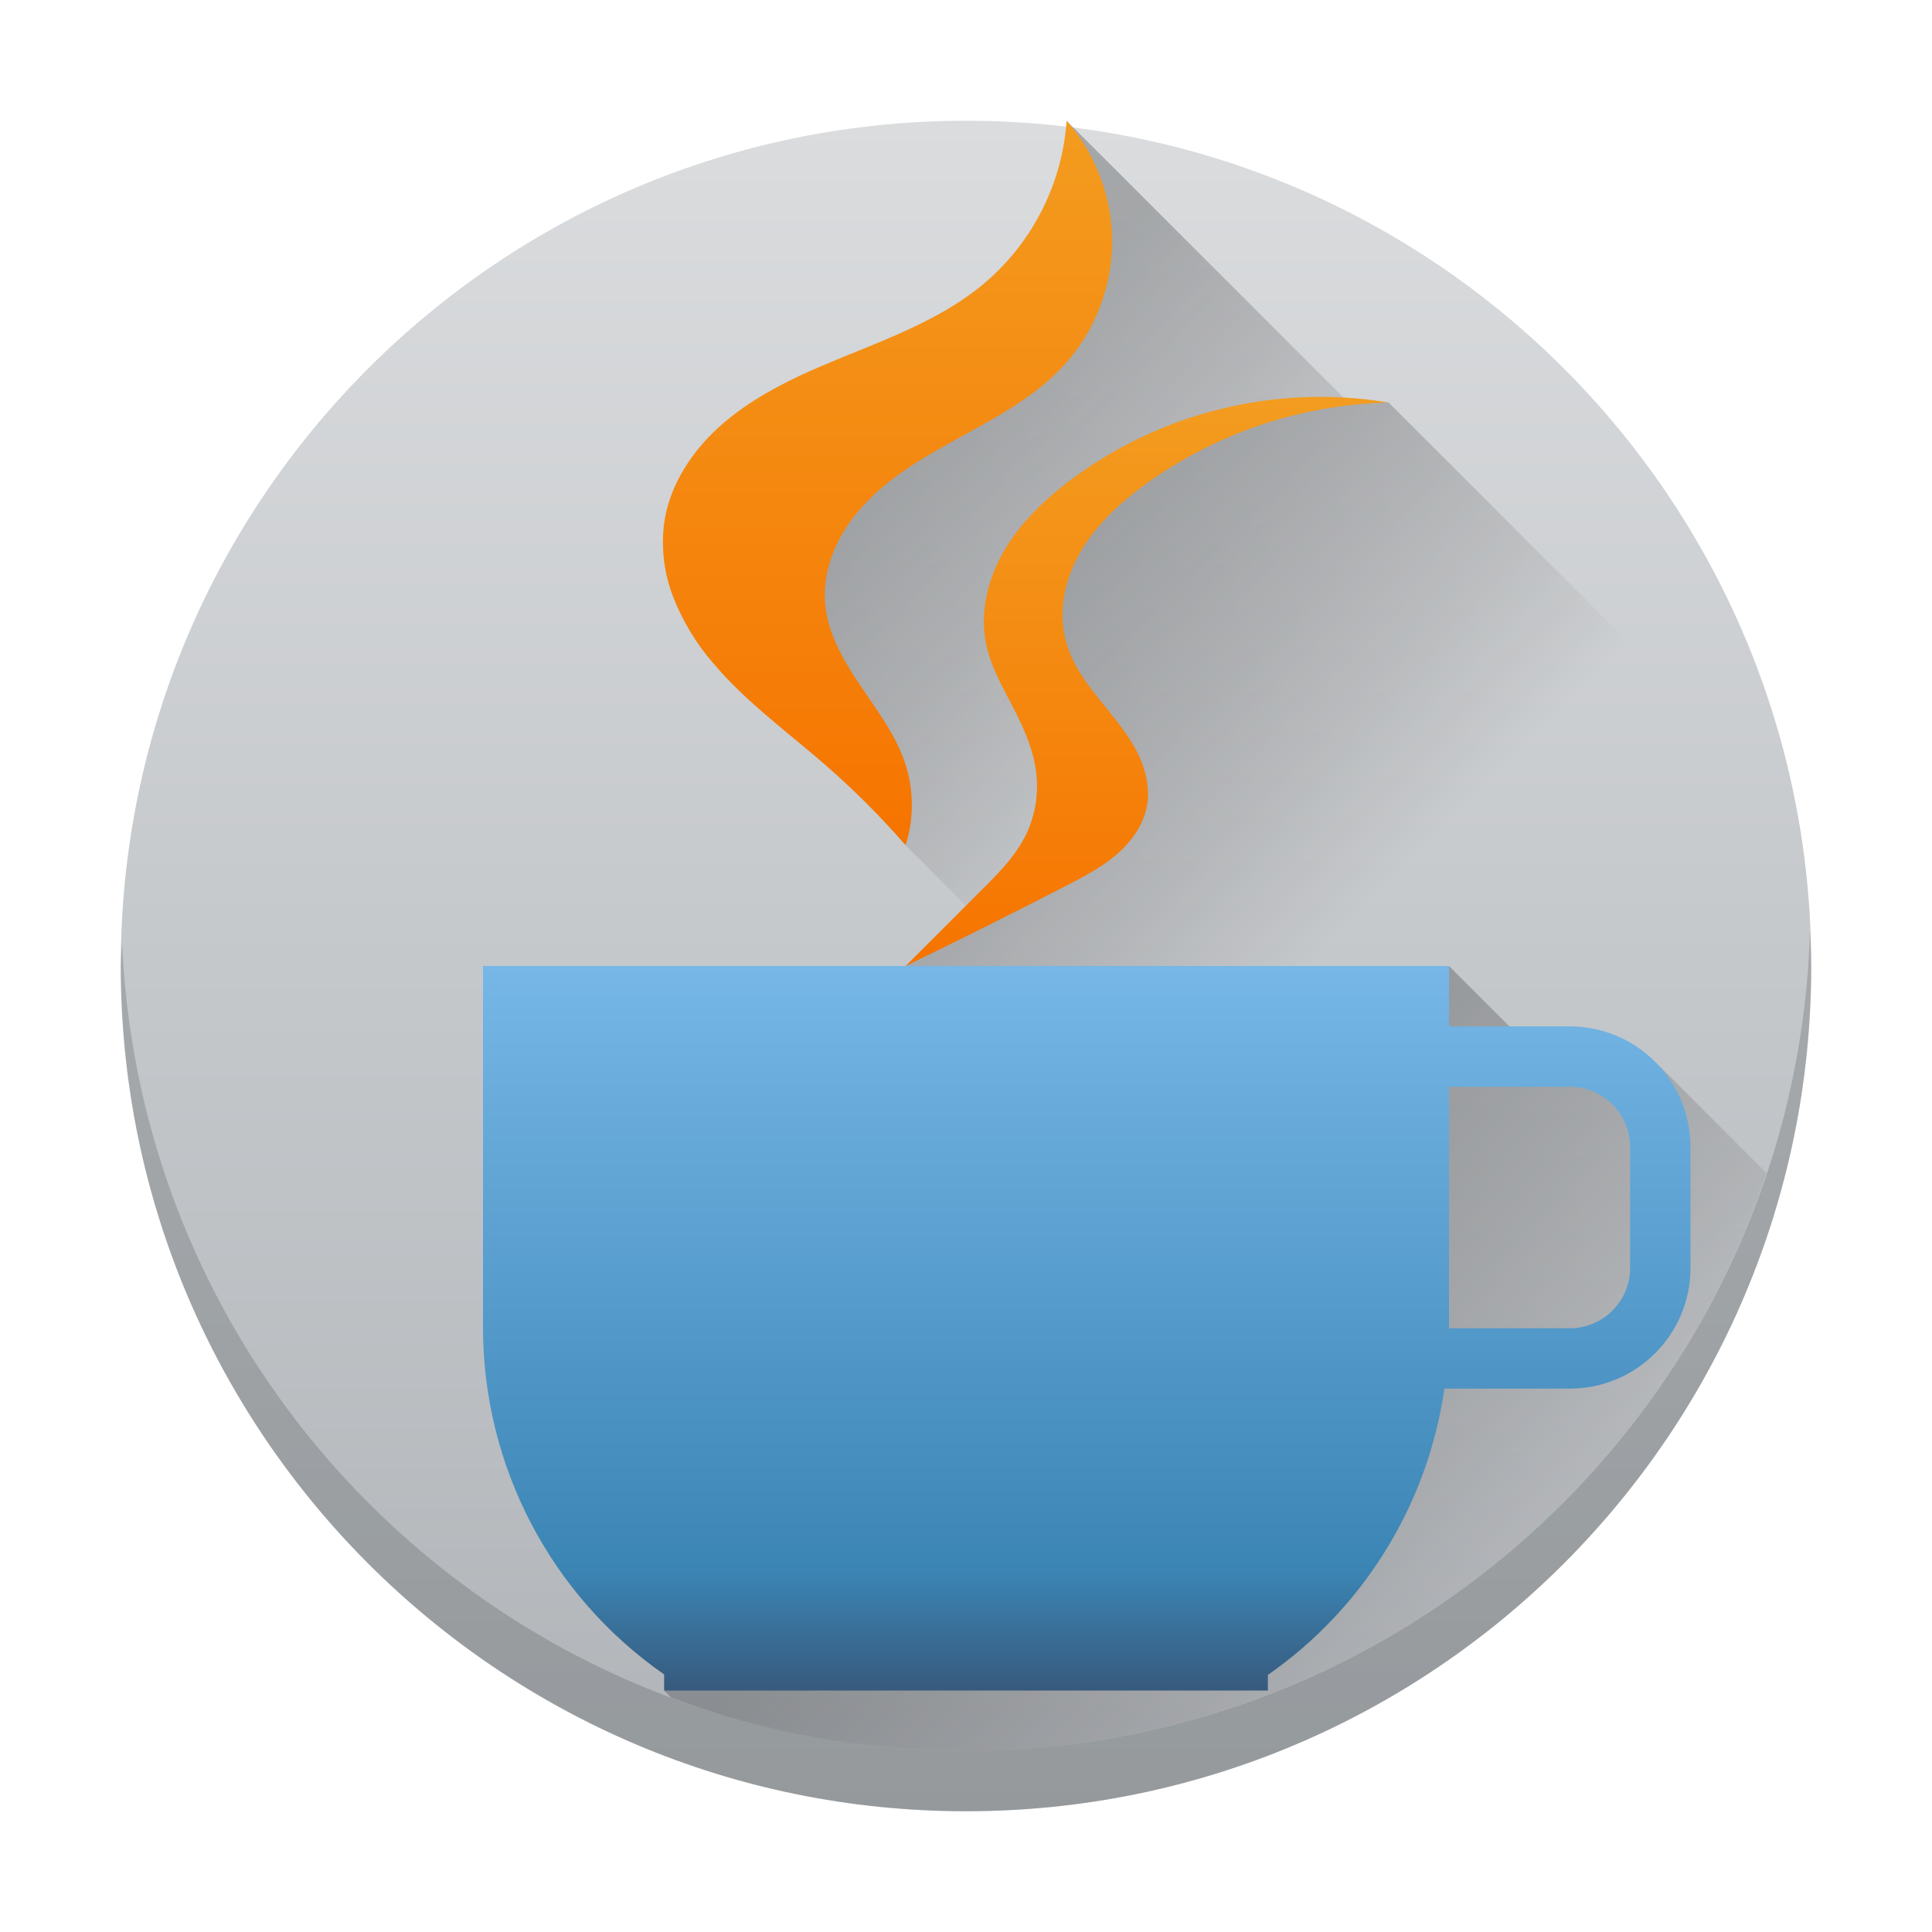
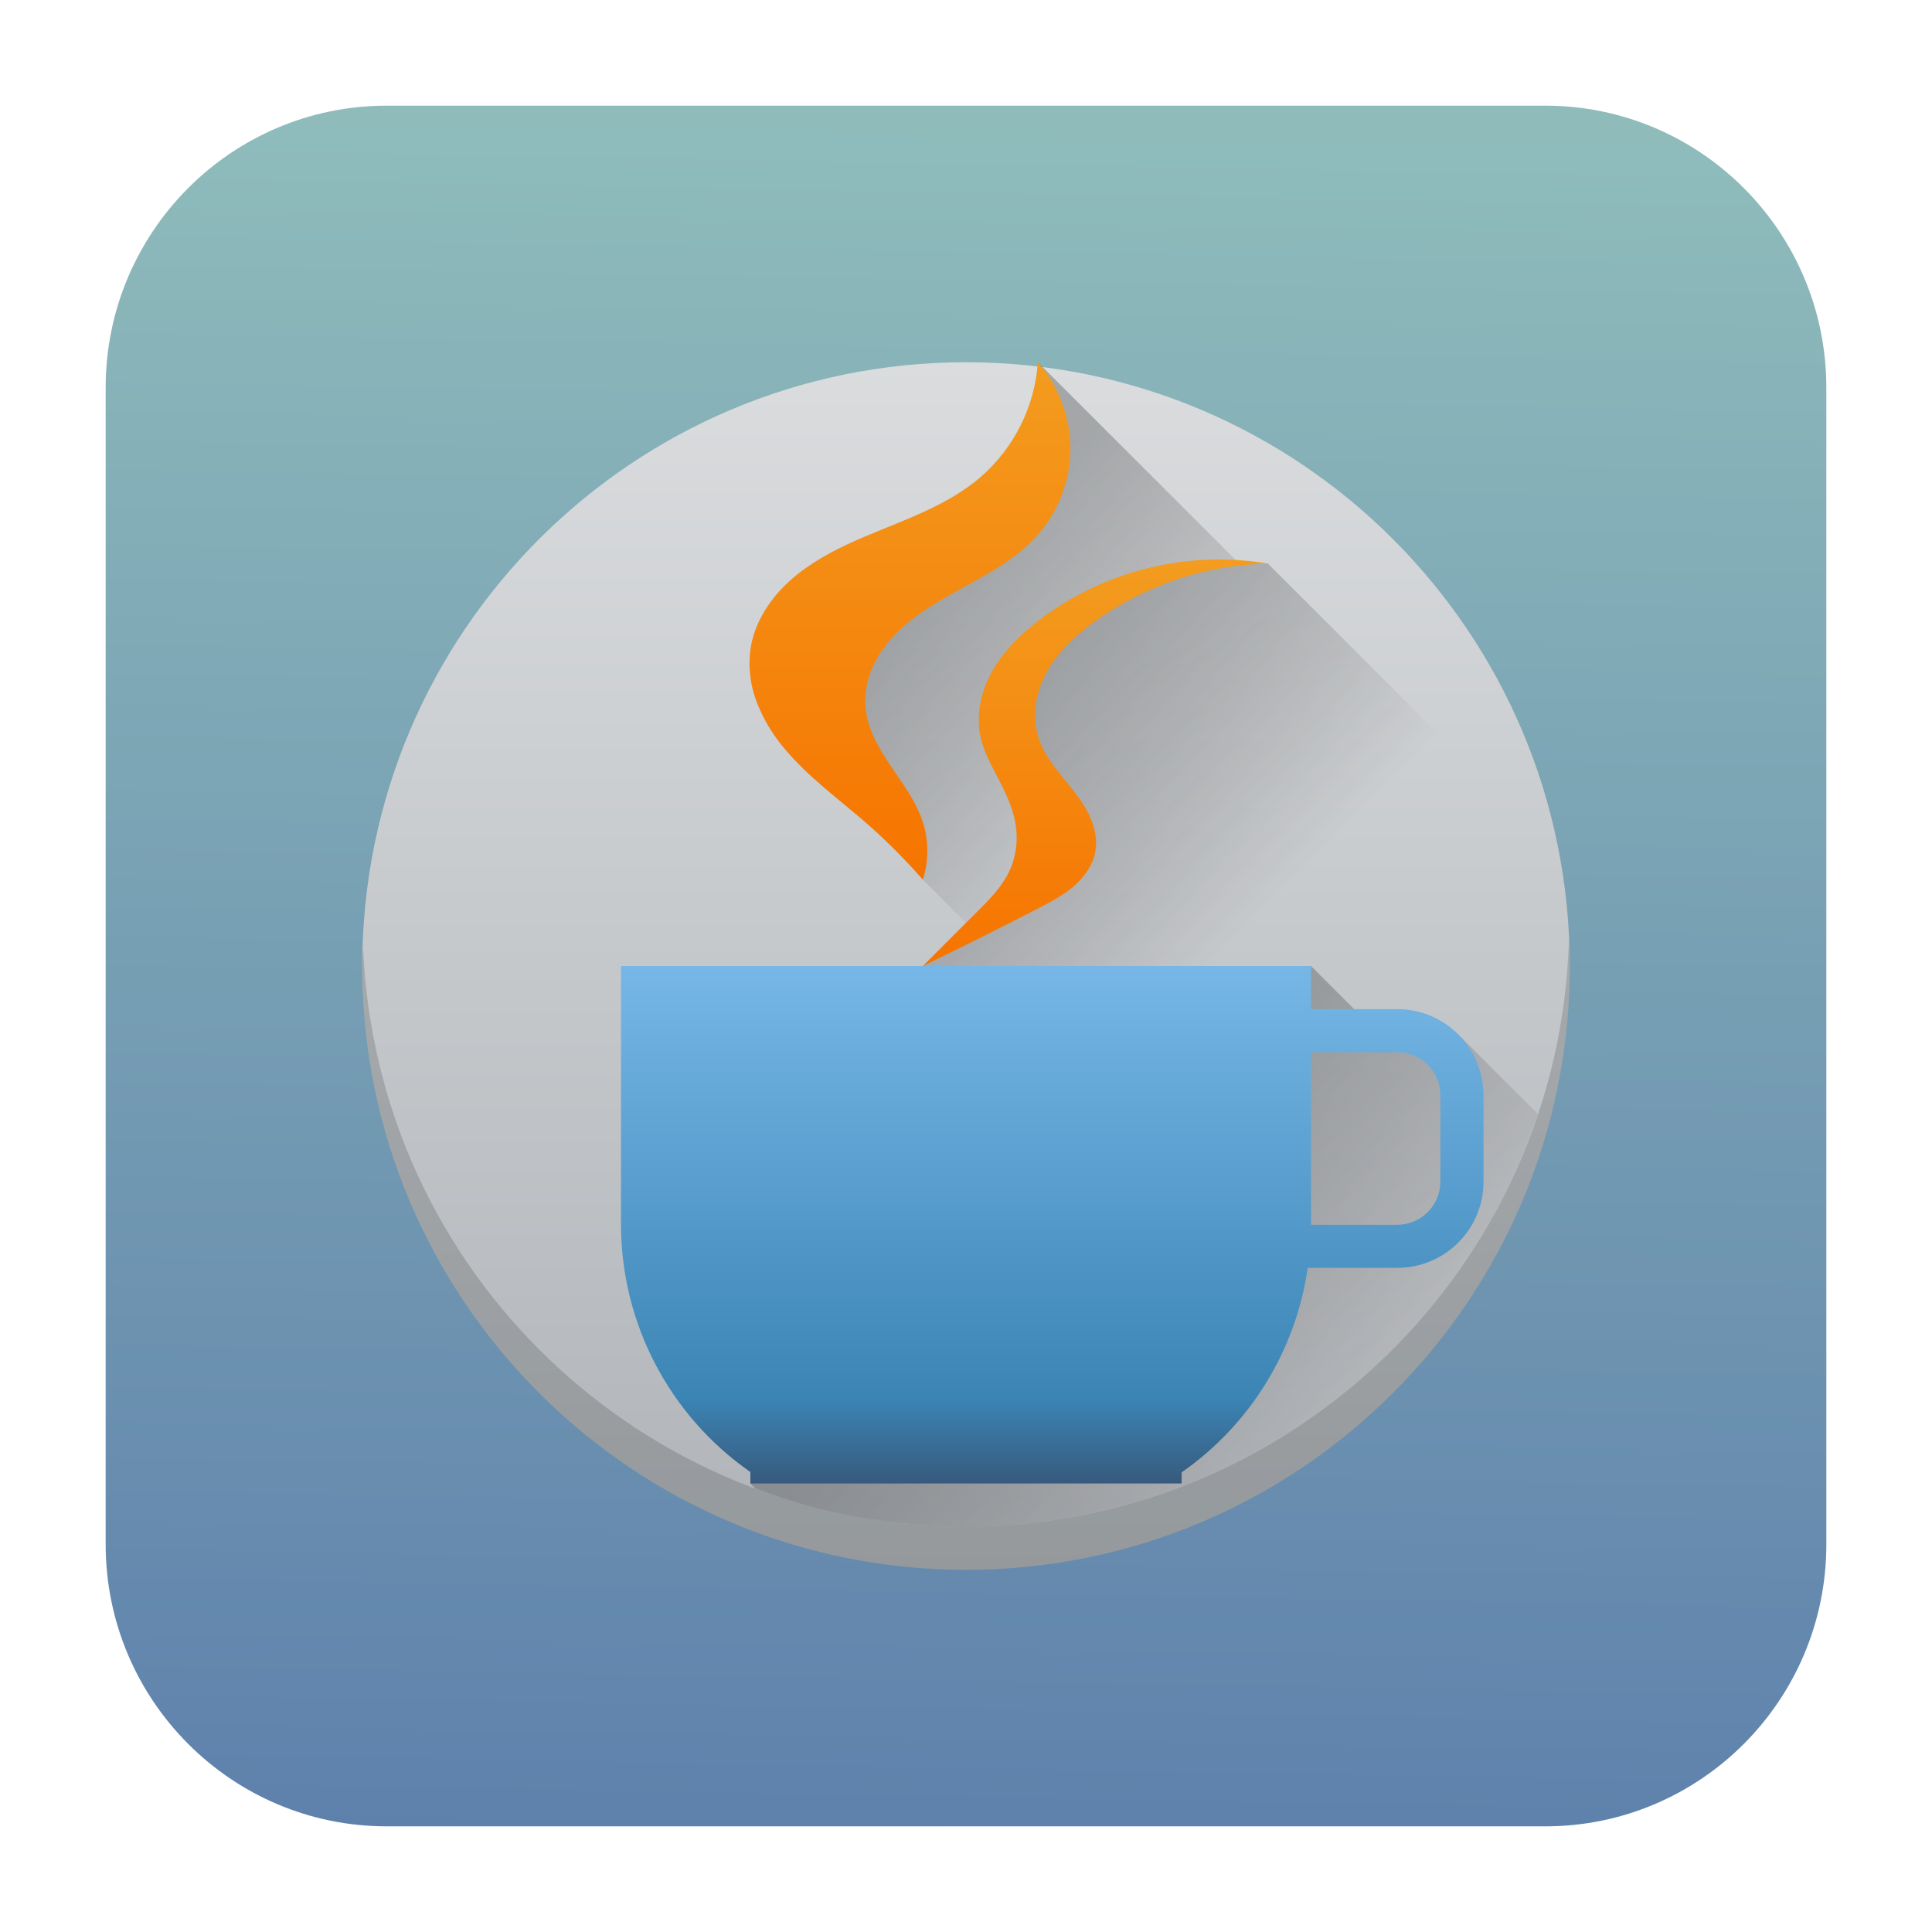
- <svg xmlns="http://www.w3.org/2000/svg" xmlns:xlink="http://www.w3.org/1999/xlink" height="32" width="32">
-   <linearGradient id="h" gradientUnits="userSpaceOnUse" x1="11" x2="11" xlink:href="#a" y1="14" y2="2" />
-   <linearGradient id="g" gradientUnits="userSpaceOnUse" x1="21.666" x2="21.666" xlink:href="#a" y1="16" y2="6.667" />
-   <linearGradient id="i" gradientUnits="userSpaceOnUse" x1="15" x2="15" y1="28" y2="15">
-     <stop offset="0" stop-color="#375a7d" />
-     <stop offset=".154" stop-color="#3b85b5" />
-     <stop offset="1" stop-color="#7cbcec" />
+ <svg xmlns="http://www.w3.org/2000/svg" xmlns:xlink="http://www.w3.org/1999/xlink" height="64" width="64" version="1.1" id="svg12786">
+   <defs id="defs12790">
+     <linearGradient xlink:href="#linearGradient1051" id="linearGradient1053" x1="-98.535" y1="60.492" x2="-97.57" y2="5.492" gradientUnits="userSpaceOnUse" gradientTransform="matrix(1.036364,0,0,1.036364,135.1182,-1.692183)" />
+     <linearGradient id="linearGradient1051">
+       <stop style="stop-color:#5e81ac;stop-opacity:1;" offset="0" id="stop1047" />
+       <stop style="stop-color:#8fbcbb;stop-opacity:1;" offset="1" id="stop1049" />
+     </linearGradient>
+     <linearGradient id="linearGradient13966" gradientTransform="matrix(-1.379894,-0.3697415,0.3697415,-1.379894,-96.42689,0.5989993)" gradientUnits="userSpaceOnUse" x1="-80.458" x2="-73.211" y1="16.418" y2="43.464">
+       <stop offset="0" stop-color="#b0b4b8" id="stop12752-1" />
+       <stop offset="1" stop-color="#dadcde" id="stop12754-7" />
+     </linearGradient>
+     <linearGradient id="linearGradient13968" gradientUnits="userSpaceOnUse" x1="18" x2="24" xlink:href="#b" y1="22" y2="28" gradientTransform="matrix(1.428571,0,0,1.428571,17.81,-35.16428)" />
+     <linearGradient id="linearGradient13972">
+       <stop offset="0" stop-color="#292c2f" id="stop12765-2" />
+       <stop offset="1" stop-color="#0b0000" stop-opacity="0" id="stop12767-7" />
+     </linearGradient>
+     <linearGradient id="linearGradient13974" gradientUnits="userSpaceOnUse" x1="13.667" x2="18.885" xlink:href="#b" y1="8.666" y2="13.885" gradientTransform="matrix(1.428571,0,0,1.428571,17.81,-35.16428)" />
+     <linearGradient id="linearGradient13976" gradientUnits="userSpaceOnUse" x1="17.666" x2="23" xlink:href="#b" y1="9.333" y2="14.667" gradientTransform="matrix(1.428571,0,0,1.428571,17.81,-35.16428)" />
+     <linearGradient id="linearGradient13978" gradientUnits="userSpaceOnUse" x1="21.666" x2="21.666" xlink:href="#a" y1="16" y2="6.667" gradientTransform="matrix(1.428571,0,0,1.428571,17.81,-35.16428)" />
+     <linearGradient id="linearGradient13982">
+       <stop offset="0" stop-color="#f67400" id="stop12760-2" />
+       <stop offset="1" stop-color="#f39c1f" id="stop12762-2" />
+     </linearGradient>
+     <linearGradient id="linearGradient13984" gradientUnits="userSpaceOnUse" x1="11" x2="11" xlink:href="#a" y1="14" y2="2" gradientTransform="matrix(1.428571,0,0,1.428571,17.81,-35.16428)" />
+     <linearGradient id="linearGradient13989" gradientUnits="userSpaceOnUse" x1="15" x2="15" y1="28" y2="15" gradientTransform="matrix(1.428571,0,0,1.428571,17.81,-35.16428)">
+       <stop offset="0" stop-color="#375a7d" id="stop12745-6" />
+       <stop offset=".154" stop-color="#3b85b5" id="stop12747-1" />
+       <stop offset="1" stop-color="#7cbcec" id="stop12749-0" />
+     </linearGradient>
+     <linearGradient xlink:href="#c" id="linearGradient14000" gradientUnits="userSpaceOnUse" gradientTransform="matrix(-1.379894,-0.3697415,0.3697415,-1.379894,-105.094,44.90614)" x1="-80.458" y1="16.418" x2="-73.211" y2="43.464" />
+     <linearGradient xlink:href="#b" id="linearGradient14002" gradientUnits="userSpaceOnUse" gradientTransform="matrix(1.428571,0,0,1.428571,9.142855,9.142858)" x1="18" y1="22" x2="24" y2="28" />
+     <linearGradient xlink:href="#b" id="linearGradient14004" gradientUnits="userSpaceOnUse" gradientTransform="matrix(1.428571,0,0,1.428571,9.142855,9.142858)" x1="13.667" y1="8.666" x2="18.885" y2="13.885" />
+     <linearGradient xlink:href="#b" id="linearGradient14006" gradientUnits="userSpaceOnUse" gradientTransform="matrix(1.428571,0,0,1.428571,9.142855,9.142858)" x1="17.666" y1="9.333" x2="23" y2="14.667" />
+     <linearGradient xlink:href="#a" id="linearGradient14008" gradientUnits="userSpaceOnUse" gradientTransform="matrix(1.428571,0,0,1.428571,9.142855,9.142858)" x1="21.666" y1="16" x2="21.666" y2="6.667" />
+     <linearGradient xlink:href="#a" id="linearGradient14010" gradientUnits="userSpaceOnUse" gradientTransform="matrix(1.428571,0,0,1.428571,9.142855,9.142858)" x1="11" y1="14" x2="11" y2="2" />
+     <linearGradient xlink:href="#i" id="linearGradient14012" gradientUnits="userSpaceOnUse" gradientTransform="matrix(1.428571,0,0,1.428571,9.142855,9.142858)" x1="15" y1="28" x2="15" y2="15" />
+   </defs>
+   <linearGradient id="h" gradientUnits="userSpaceOnUse" x1="11" x2="11" xlink:href="#a" y1="14" y2="2" gradientTransform="matrix(1.428571,0,0,1.428571,17.81,-35.16428)" />
+   <linearGradient id="g" gradientUnits="userSpaceOnUse" x1="21.666" x2="21.666" xlink:href="#a" y1="16" y2="6.667" gradientTransform="matrix(1.428571,0,0,1.428571,17.81,-35.16428)" />
+   <linearGradient id="i" gradientUnits="userSpaceOnUse" x1="15" x2="15" y1="28" y2="15" gradientTransform="matrix(1.428571,0,0,1.428571,17.81,-35.16428)">
+     <stop offset="0" stop-color="#375a7d" id="stop12745" />
+     <stop offset=".154" stop-color="#3b85b5" id="stop12747" />
+     <stop offset="1" stop-color="#7cbcec" id="stop12749" />
  </linearGradient>
-   <linearGradient id="c" gradientTransform="rotate(-165 -38.335 17.781)" gradientUnits="userSpaceOnUse" x1="-80.458" x2="-73.211" y1="16.418" y2="43.464">
-     <stop offset="0" stop-color="#b0b4b8" />
-     <stop offset="1" stop-color="#dadcde" />
+   <linearGradient id="c" gradientTransform="matrix(-1.379894,-0.3697415,0.3697415,-1.379894,-96.42689,0.5989993)" gradientUnits="userSpaceOnUse" x1="-80.458" x2="-73.211" y1="16.418" y2="43.464">
+     <stop offset="0" stop-color="#b0b4b8" id="stop12752" />
+     <stop offset="1" stop-color="#dadcde" id="stop12754" />
  </linearGradient>
-   <linearGradient id="f" gradientUnits="userSpaceOnUse" x1="17.666" x2="23" xlink:href="#b" y1="9.333" y2="14.667" />
-   <linearGradient id="e" gradientUnits="userSpaceOnUse" x1="13.667" x2="18.885" xlink:href="#b" y1="8.666" y2="13.885" />
-   <linearGradient id="d" gradientUnits="userSpaceOnUse" x1="18" x2="24" xlink:href="#b" y1="22" y2="28" />
+   <linearGradient id="f" gradientUnits="userSpaceOnUse" x1="17.666" x2="23" xlink:href="#b" y1="9.333" y2="14.667" gradientTransform="matrix(1.428571,0,0,1.428571,17.81,-35.16428)" />
+   <linearGradient id="e" gradientUnits="userSpaceOnUse" x1="13.667" x2="18.885" xlink:href="#b" y1="8.666" y2="13.885" gradientTransform="matrix(1.428571,0,0,1.428571,17.81,-35.16428)" />
+   <linearGradient id="d" gradientUnits="userSpaceOnUse" x1="18" x2="24" xlink:href="#b" y1="22" y2="28" gradientTransform="matrix(1.428571,0,0,1.428571,17.81,-35.16428)" />
  <linearGradient id="a">
-     <stop offset="0" stop-color="#f67400" />
-     <stop offset="1" stop-color="#f39c1f" />
+     <stop offset="0" stop-color="#f67400" id="stop12760" />
+     <stop offset="1" stop-color="#f39c1f" id="stop12762" />
  </linearGradient>
  <linearGradient id="b">
-     <stop offset="0" stop-color="#292c2f" />
-     <stop offset="1" stop-color="#0b0000" stop-opacity="0" />
+     <stop offset="0" stop-color="#292c2f" id="stop12765" />
+     <stop offset="1" stop-color="#0b0000" stop-opacity="0" id="stop12767" />
  </linearGradient>
-   <path d="M30 16a14 14 0 0 1-14 14A14 14 0 0 1 2 16 14 14 0 0 1 16 2a14 14 0 0 1 14 14z" fill="url(#c)" fill-rule="evenodd" />
-   <path d="M29.979 15.414A14 14 0 0 1 16 29 14 14 0 0 1 2.021 15.586 14 14 0 0 0 2 16a14 14 0 0 0 14 14 14 14 0 0 0 14-14 14 14 0 0 0-.021-.586z" fill="#292c2f" opacity=".2" />
-   <path d="M24 16L11 28l.117.117c1.57.596 3.204.876 4.883.883a14 14 0 0 0 13.26-9.568l-1.846-1.846L25 17zm4.785 5.662c-.037.086-.076.171-.115.256l.07-.147c.016-.035.03-.073.045-.109zm-.46.953a14 14 0 0 1-.393.686c.1-.158.196-.319.289-.48.036-.068.068-.138.103-.206z" fill="url(#d)" opacity=".3" />
-   <path d="M17.666 2v2.666L12.334 10 15 14l1.084 1.084 2.074-1.75-1.107-4 2.484-2.135 2.131-.533h.668z" fill="url(#e)" opacity=".3" />
-   <path d="M32.333 24.615l-3.64-3.64L27 20l-2.667-2.667h-8L15 16l3.157-2.667-1.106-4L19.535 7.2l2.132-.533H23L32.333 16z" fill="url(#f)" opacity=".3" />
-   <path d="M15 16l1.333-1.333c.262-.262.518-.536.674-.871s.204-.717.144-1.08c-.059-.365-.218-.705-.388-1.033-.171-.327-.355-.655-.43-1.016-.106-.514.022-1.058.28-1.514.259-.456.64-.832 1.054-1.153A6.899 6.899 0 0 1 23 6.667 7.153 7.153 0 0 0 19 8c-.43.31-.833.676-1.1 1.135a2.23 2.23 0 0 0-.276.744 1.75 1.75 0 0 0 .043.788c.146.488.514.87.826 1.272.158.201.304.413.402.648.097.234.148.496.105.746-.055.322-.256.604-.504.818-.247.213-.539.366-.83.516-.882.456-1.773.9-2.666 1.333z" fill="url(#g)" />
-   <path d="M15 14a13.68 13.68 0 0 0-1.333-1.333c-.634-.551-1.322-1.048-1.862-1.692a3.777 3.777 0 0 1-.649-1.072A2.508 2.508 0 0 1 11 8.667c.08-.574.396-1.094.808-1.499.413-.404.92-.701 1.443-.947 1.048-.488 2.205-.801 3.082-1.554A3.888 3.888 0 0 0 17.667 2c.481.547.754 1.272.754 2s-.273 1.453-.754 2c-.654.743-1.619 1.116-2.458 1.641-.418.263-.816.574-1.109.974-.293.397-.476.893-.433 1.385.044.5.309.95.59 1.365.28.415.591.824.743 1.302.137.43.137.902 0 1.333z" fill="url(#h)" />
-   <path d="M8 16v6a7 7 0 0 0 3 5.734V28h10v-.258A7 7 0 0 0 23.924 23H26a2 2 0 0 0 2-2v-2a2 2 0 0 0-2-2h-2v-1zm16 2h2a1 1 0 0 1 1 1v2a1 1 0 0 1-1 1h-2z" fill="url(#i)" fill-rule="evenodd" />
+   <rect ry="9.343" y="3.5" x="3.5" height="57" width="57" id="rect1045" style="fill:url(#linearGradient1053);fill-opacity:1;stroke-width:2.844;stroke-linecap:round" rx="9.312" />
+   <path d="m 52,32 a 20,20 0 0 1 -20,20 20,20 0 0 1 -20,-20 20,20 0 0 1 20,-20 20,20 0 0 1 20,20 z" fill="url(#c)" fill-rule="evenodd" id="path12770-6" style="fill:url(#linearGradient14000);stroke-width:1.429" />
+   <path d="m 51.97,31.163 a 20,20 0 0 1 -19.97,19.409 20,20 0 0 1 -19.97,-19.163 20,20 0 0 0 -0.03,0.591 20,20 0 0 0 20,20 20,20 0 0 0 20,-20 20,20 0 0 0 -0.03,-0.837 z" fill="#292c2f" opacity="0.2" id="path12772-1" style="stroke-width:1.429" />
+   <path d="M 43.429,32 24.857,49.143 25.024,49.31 c 2.243,0.851 4.577,1.251 6.976,1.261 A 20,20 0 0 0 50.943,36.903 l -2.637,-2.637 -3.449,-0.837 z m 6.836,8.089 c -0.053,0.123 -0.109,0.244 -0.164,0.366 l 0.1,-0.21 c 0.023,-0.05 0.043,-0.104 0.064,-0.156 z M 49.607,41.45 a 20,20 0 0 1 -0.561,0.98 c 0.143,-0.226 0.28,-0.456 0.413,-0.686 0.051,-0.097 0.097,-0.197 0.147,-0.294 z" fill="url(#d)" opacity="0.3" id="path12774-5" style="fill:url(#linearGradient14002);stroke-width:1.429" />
+   <path d="m 34.38,12 v 3.809 l -7.617,7.62 3.809,5.714 1.549,1.549 2.963,-2.5 -1.581,-5.714 3.549,-3.05 3.044,-0.761 h 0.954 z" fill="url(#e)" opacity="0.3" id="path12776-9" style="fill:url(#linearGradient14004);stroke-width:1.429" />
+   <path d="m 55.333,44.307 -5.2,-5.2 -2.419,-1.393 -3.81,-3.81 H 32.476 L 30.571,32 l 4.51,-3.81 -1.58,-5.714 3.549,-3.047 3.046,-0.761 h 1.904 L 55.333,32 Z" fill="url(#f)" opacity="0.3" id="path12778-4" style="fill:url(#linearGradient14006);stroke-width:1.429" />
+   <path d="m 30.571,32 1.904,-1.904 c 0.374,-0.374 0.74,-0.766 0.963,-1.244 0.223,-0.479 0.291,-1.024 0.206,-1.543 -0.084,-0.521 -0.311,-1.007 -0.554,-1.476 -0.244,-0.467 -0.507,-0.936 -0.614,-1.451 -0.151,-0.734 0.031,-1.511 0.4,-2.163 0.37,-0.651 0.914,-1.189 1.506,-1.647 a 9.856,9.856 0 0 1 7.619,-1.904 10.219,10.219 0 0 0 -5.714,1.904 c -0.614,0.443 -1.19,0.966 -1.571,1.621 a 3.186,3.186 0 0 0 -0.394,1.063 2.5,2.5 0 0 0 0.061,1.126 c 0.209,0.697 0.734,1.243 1.18,1.817 0.226,0.287 0.434,0.59 0.574,0.926 0.139,0.334 0.211,0.709 0.15,1.066 -0.079,0.46 -0.366,0.863 -0.72,1.169 -0.353,0.304 -0.77,0.523 -1.186,0.737 C 33.12,30.747 31.847,31.381 30.571,32 Z" fill="url(#g)" id="path12780-9" style="fill:url(#linearGradient14008);stroke-width:1.429" />
+   <path d="m 30.571,29.143 a 19.543,19.543 0 0 0 -1.904,-1.904 c -0.906,-0.787 -1.889,-1.497 -2.66,-2.417 A 5.396,5.396 0 0 1 25.08,23.29 3.583,3.583 0 0 1 24.857,21.524 c 0.114,-0.82 0.566,-1.563 1.154,-2.141 0.59,-0.577 1.314,-1.001 2.061,-1.353 1.497,-0.697 3.15,-1.144 4.403,-2.22 A 5.554,5.554 0 0 0 34.381,12 c 0.687,0.781 1.077,1.817 1.077,2.857 0,1.04 -0.39,2.076 -1.077,2.857 -0.934,1.061 -2.313,1.594 -3.511,2.344 -0.597,0.376 -1.166,0.82 -1.584,1.391 -0.419,0.567 -0.68,1.276 -0.619,1.979 0.063,0.714 0.441,1.357 0.843,1.95 0.4,0.593 0.844,1.177 1.061,1.86 0.196,0.614 0.196,1.289 0,1.904 z" fill="url(#h)" id="path12782-0" style="fill:url(#linearGradient14010);stroke-width:1.429" />
+   <path d="m 20.571,32 v 8.571 a 10,10 0 0 0 4.286,8.191 v 0.38 H 39.143 V 48.774 A 10,10 0 0 0 43.32,42 h 2.966 a 2.857,2.857 0 0 0 2.857,-2.857 V 36.286 A 2.857,2.857 0 0 0 46.286,33.429 H 43.429 V 32 Z m 22.857,2.857 h 2.857 a 1.429,1.429 0 0 1 1.429,1.429 v 2.857 a 1.429,1.429 0 0 1 -1.429,1.429 H 43.429 Z" fill="url(#i)" fill-rule="evenodd" id="path12784-9" style="fill:url(#linearGradient14012);stroke-width:1.429" />
</svg>
